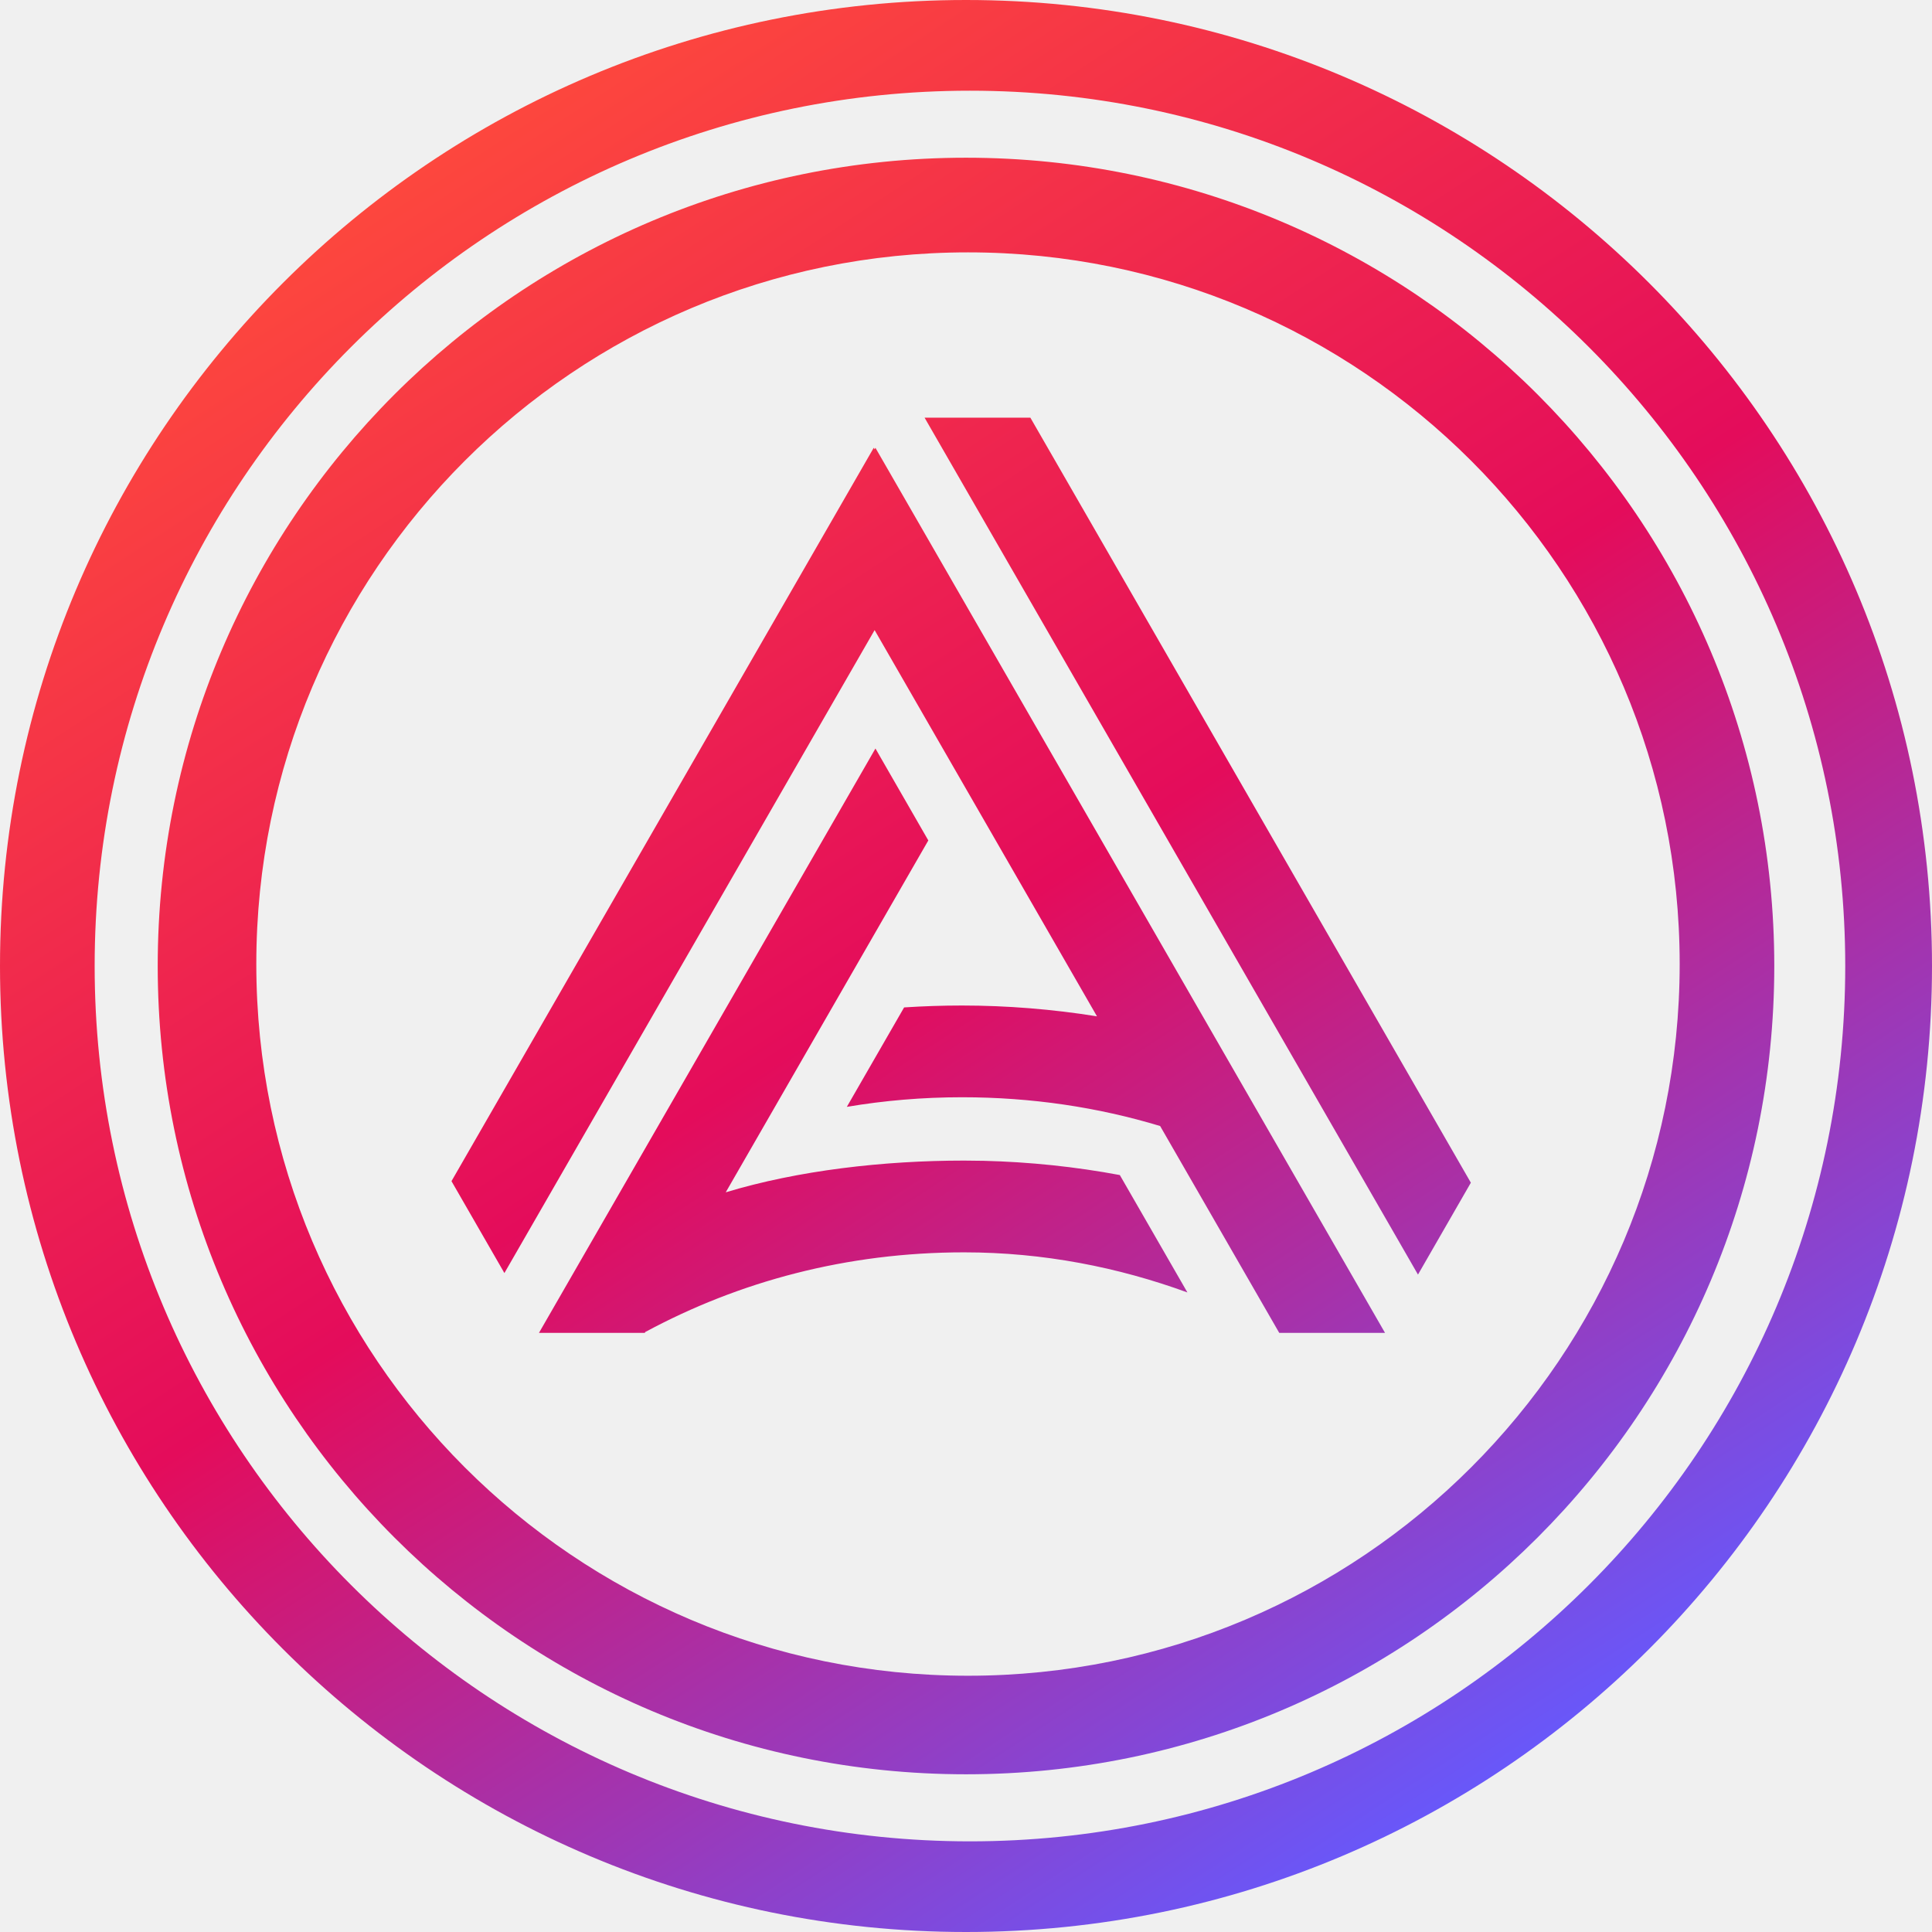
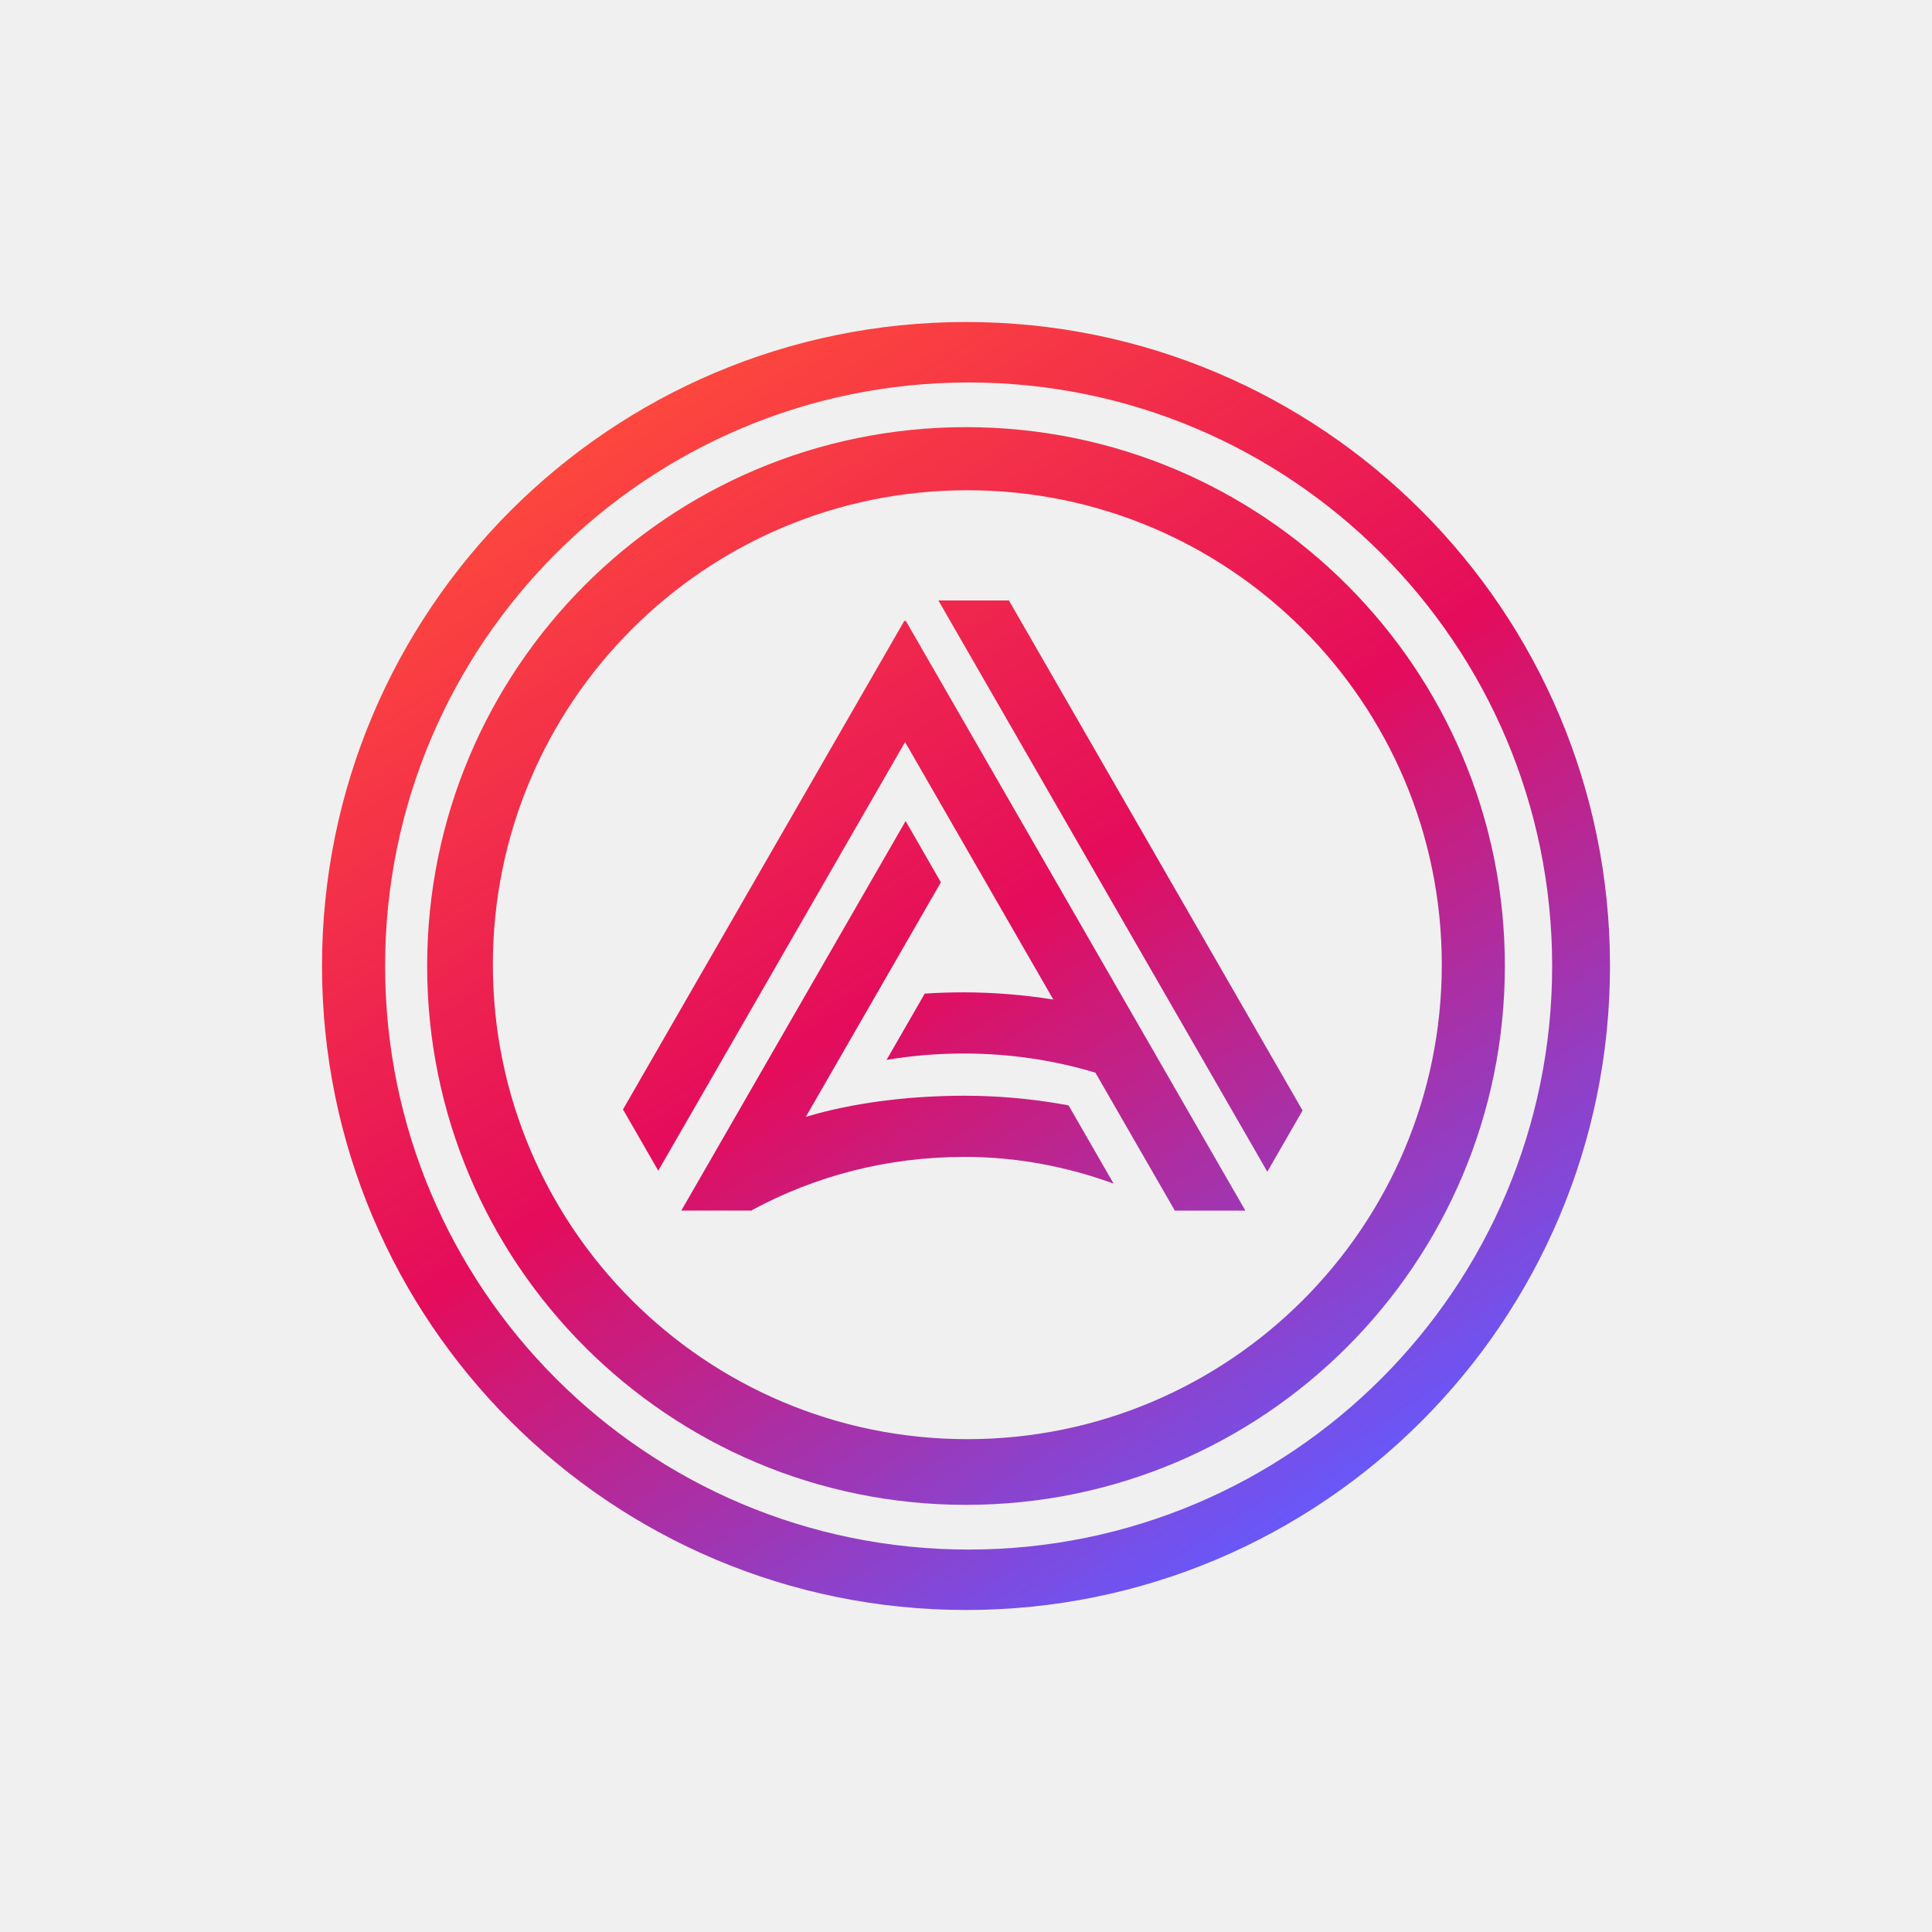
- <svg xmlns="http://www.w3.org/2000/svg" width="128" height="128" viewBox="0 0 128 128" fill="none">
-   <path fill-rule="evenodd" clip-rule="evenodd" d="M64 128C99.345 128 128 99.345 128 64C128 28.655 99.345 0 64 0C28.655 0 0 28.655 0 64C0 99.345 28.655 128 64 128ZM64.261 121.994C96.29 121.994 122.252 96.029 122.252 64.003C122.252 31.977 96.29 6.009 64.261 6.009C32.233 6.009 6.271 31.971 6.271 64C6.271 96.029 32.233 121.994 64.261 121.994ZM64 117.551C93.576 117.551 117.551 93.576 117.551 64C117.551 34.424 93.576 10.449 64 10.449C34.424 10.449 10.449 34.424 10.449 64C10.449 93.576 34.424 117.551 64 117.551ZM64.132 111.022C90.172 111.022 111.283 89.911 111.283 63.871C111.283 37.831 90.172 16.72 64.132 16.72C38.092 16.72 16.981 37.828 16.981 63.871C16.981 89.914 38.089 111.022 64.132 111.022ZM63.736 72.696C61.115 72.696 58.57 72.915 56.105 73.332L59.9 66.744C61.181 66.66 62.463 66.618 63.736 66.618C66.717 66.618 69.748 66.864 72.678 67.335L57.945 41.745L33.418 84.343L29.912 78.255L57.888 29.666L57.945 29.765L58 29.669L91.763 88.308H84.754L76.862 74.602C72.75 73.359 68.356 72.696 63.736 72.696ZM93.945 84.445L61.256 27.673H68.265L97.448 78.357L93.945 84.445ZM61.503 55.682L48.082 78.994C52.885 77.541 58.537 76.892 63.871 76.892C64.303 76.892 64.735 76.898 65.168 76.907C68.196 76.979 71.258 77.301 74.191 77.85L78.669 85.628C74.086 83.956 69.124 82.971 63.871 82.971C56.102 82.971 48.967 84.898 42.754 88.248L42.853 88.071L42.718 88.305H35.709L58 49.592L61.503 55.682Z" fill="url(#paint0_linear_221_148)" />
+ <svg xmlns="http://www.w3.org/2000/svg" width="576" height="576" viewBox="0 0 576 576" fill="none">
+   <g clip-path="url(#clip0)">
+     <path fill-rule="evenodd" clip-rule="evenodd" d="M288 480C394.036 480 480 394.036 480 288C480 181.964 394.036 96 288 96C181.964 96 96 181.964 96 288C96 394.036 181.964 480 288 480ZM288.783 461.981C384.869 461.981 462.755 384.086 462.755 288.009C462.755 191.932 384.869 114.028 288.783 114.028C192.698 114.028 114.812 191.914 114.812 288C114.812 384.086 192.698 461.981 288.783 461.981ZM288 448.653C376.728 448.653 448.653 376.728 448.653 288C448.653 199.272 376.728 127.347 288 127.347C199.272 127.347 127.347 199.272 127.347 288C127.347 376.728 199.272 448.653 288 448.653ZM288.396 429.067C366.516 429.067 429.85 365.733 429.85 287.613C429.85 209.493 366.516 146.159 288.396 146.159C210.276 146.159 146.942 209.484 146.942 287.613C146.942 365.742 210.267 429.067 288.396 429.067ZM287.208 314.088C279.346 314.088 271.71 314.745 264.316 315.997L275.699 296.231C279.544 295.979 283.389 295.853 287.208 295.853C296.15 295.853 305.245 296.591 314.034 298.005L269.836 221.235L196.255 349.028L185.737 330.766L269.665 184.998L269.836 185.296L269.999 185.007L371.289 360.924H350.262L326.587 319.806C314.25 316.078 301.067 314.088 287.208 314.088ZM377.836 349.334L279.769 179.019H300.796L388.345 331.072L377.836 349.334ZM280.508 263.047L240.245 332.981C254.654 328.622 271.611 326.677 287.613 326.677C288.91 326.677 290.206 326.695 291.503 326.722C300.589 326.938 309.775 327.902 318.573 329.55L332.008 352.883C318.257 347.867 303.372 344.913 287.613 344.913C264.307 344.913 242.902 350.694 224.261 360.744L224.558 360.213L224.153 360.915H203.126L269.999 244.775L280.508 263.047Z" fill="url(#paint0_linear)" />
+   </g>
  <defs>
-     <linearGradient id="paint0_linear_221_148" x1="100.847" y1="120.459" x2="26.006" y2="5.782" gradientUnits="userSpaceOnUse">
+     <linearGradient id="paint0_linear" x1="398.54" y1="457.378" x2="174.017" y2="113.345" gradientUnits="userSpaceOnUse">
      <stop offset="0.008" stop-color="#645AFF" />
      <stop offset="0.504" stop-color="#E40C5B" />
      <stop offset="1" stop-color="#FF4C3B" />
    </linearGradient>
+     <clipPath id="clip0">
+       <rect width="576" height="576" fill="white" />
+     </clipPath>
  </defs>
</svg>
